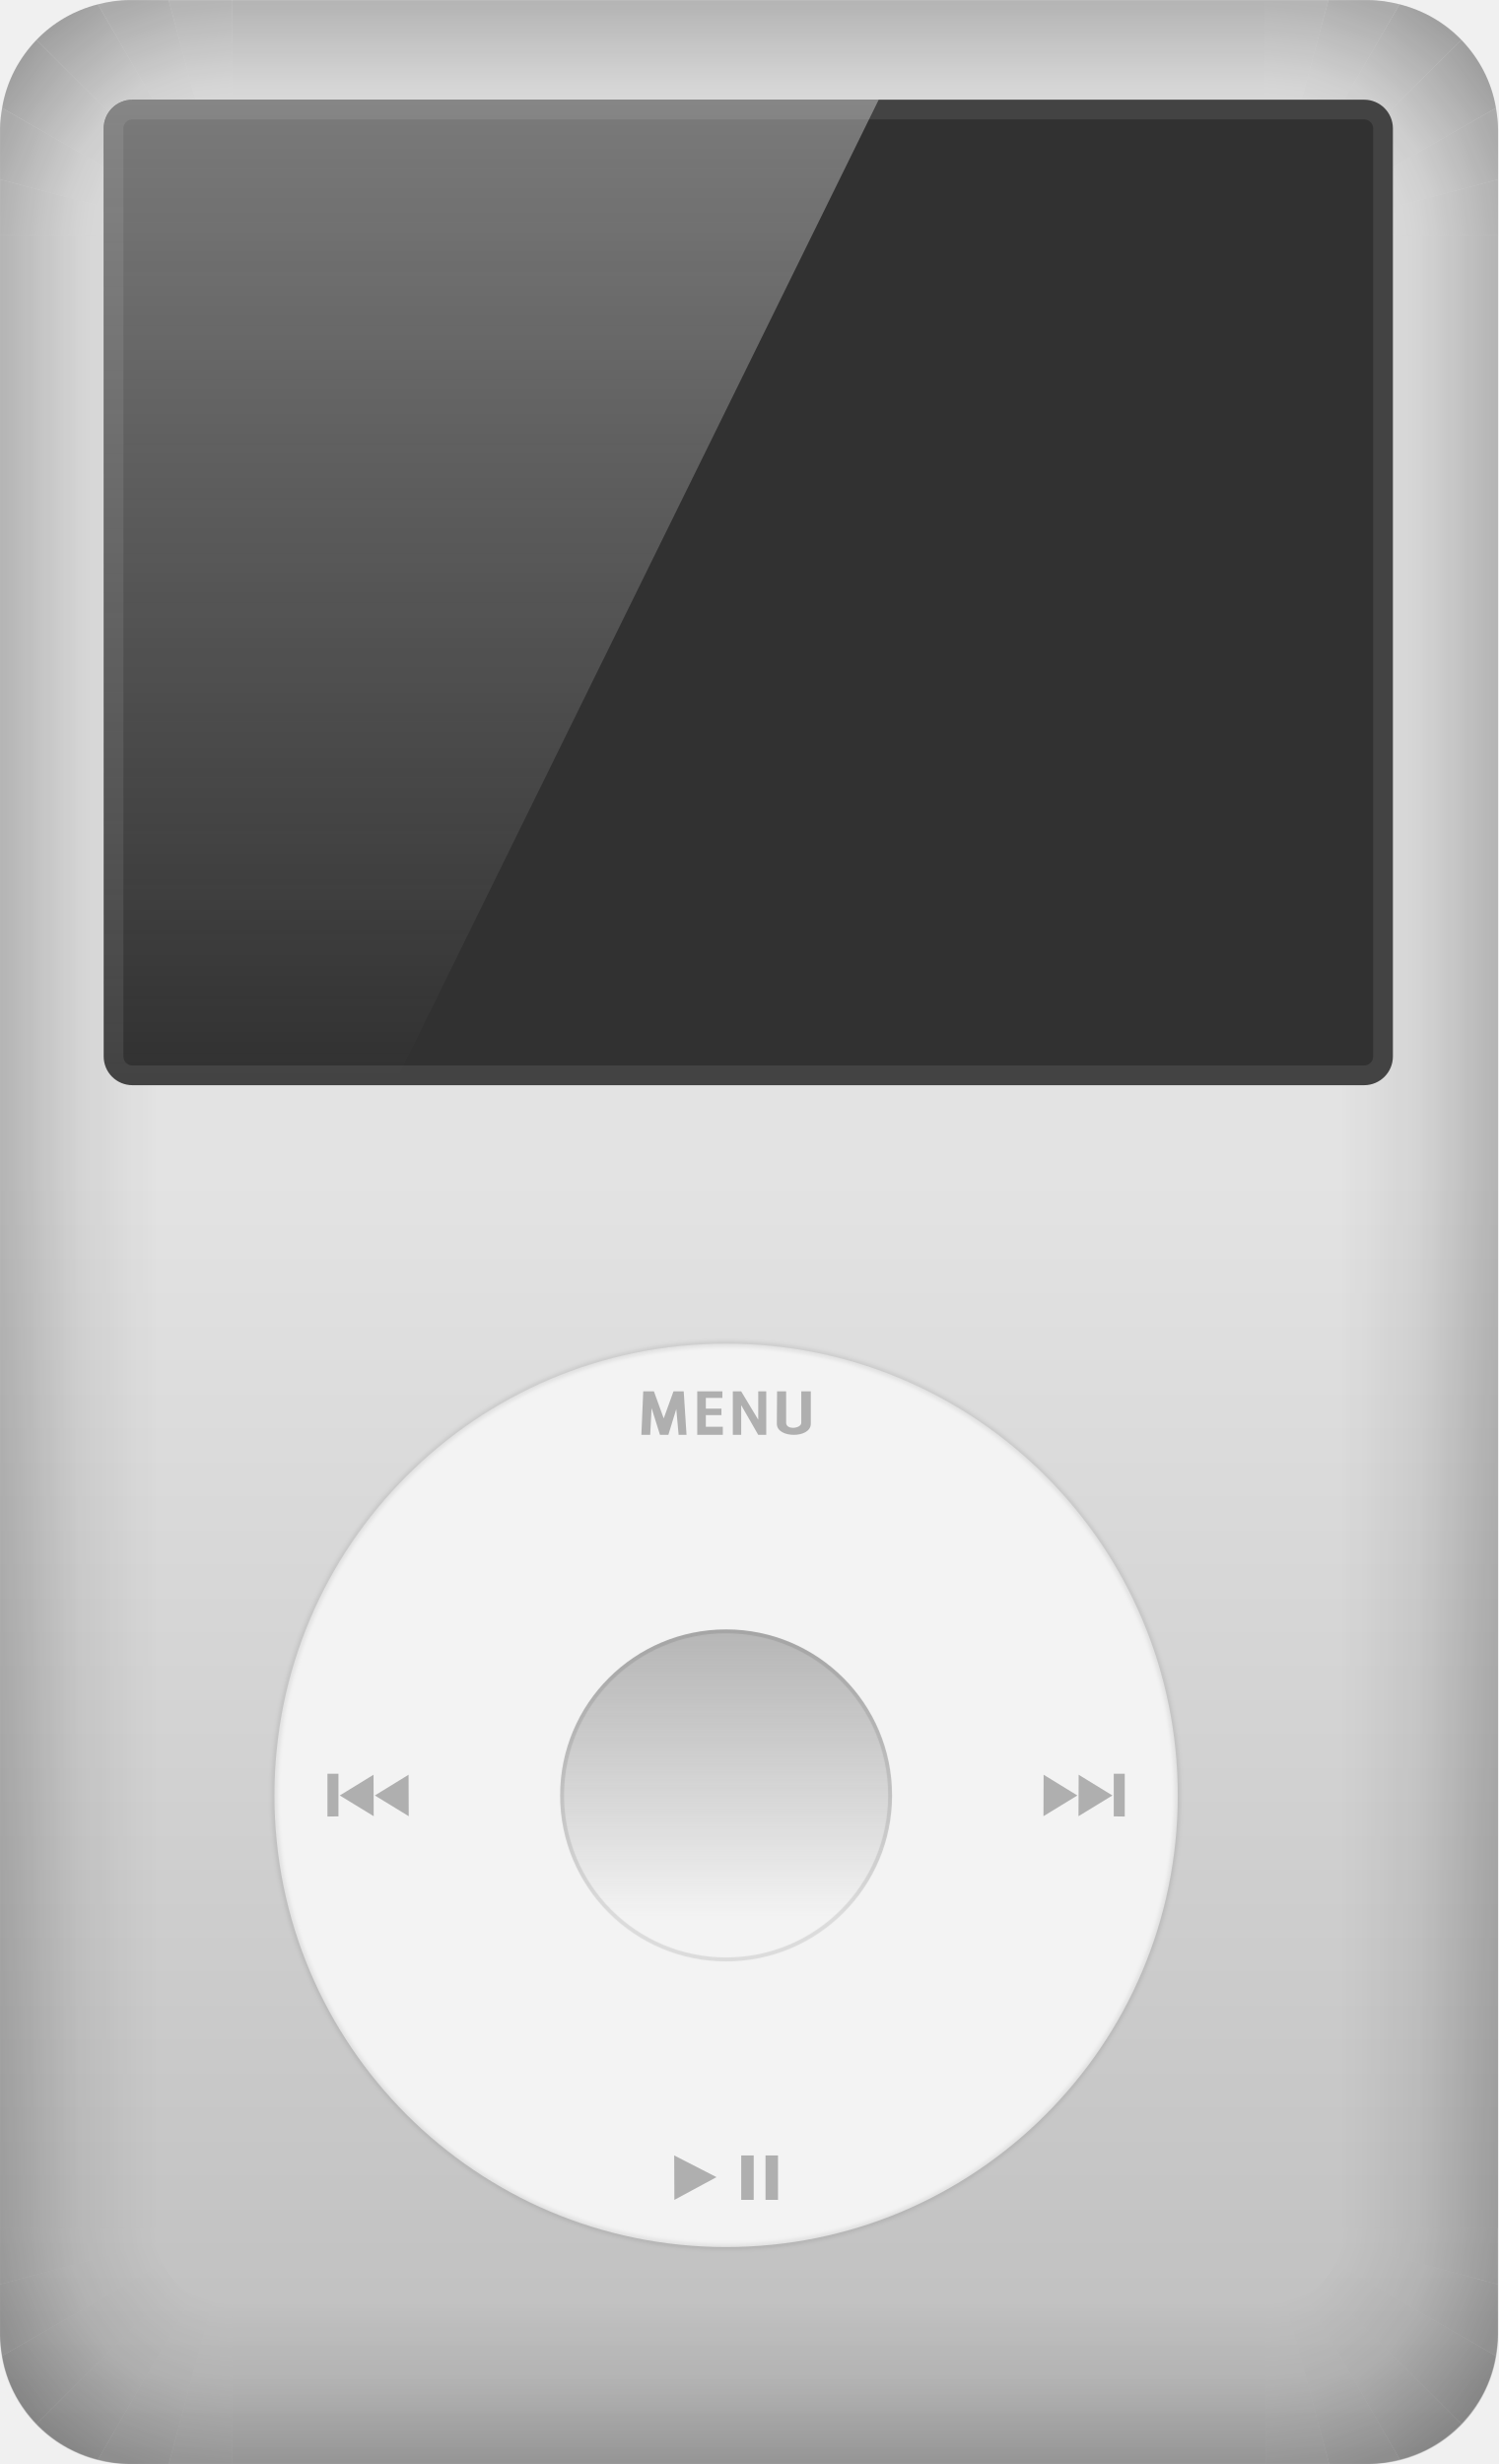
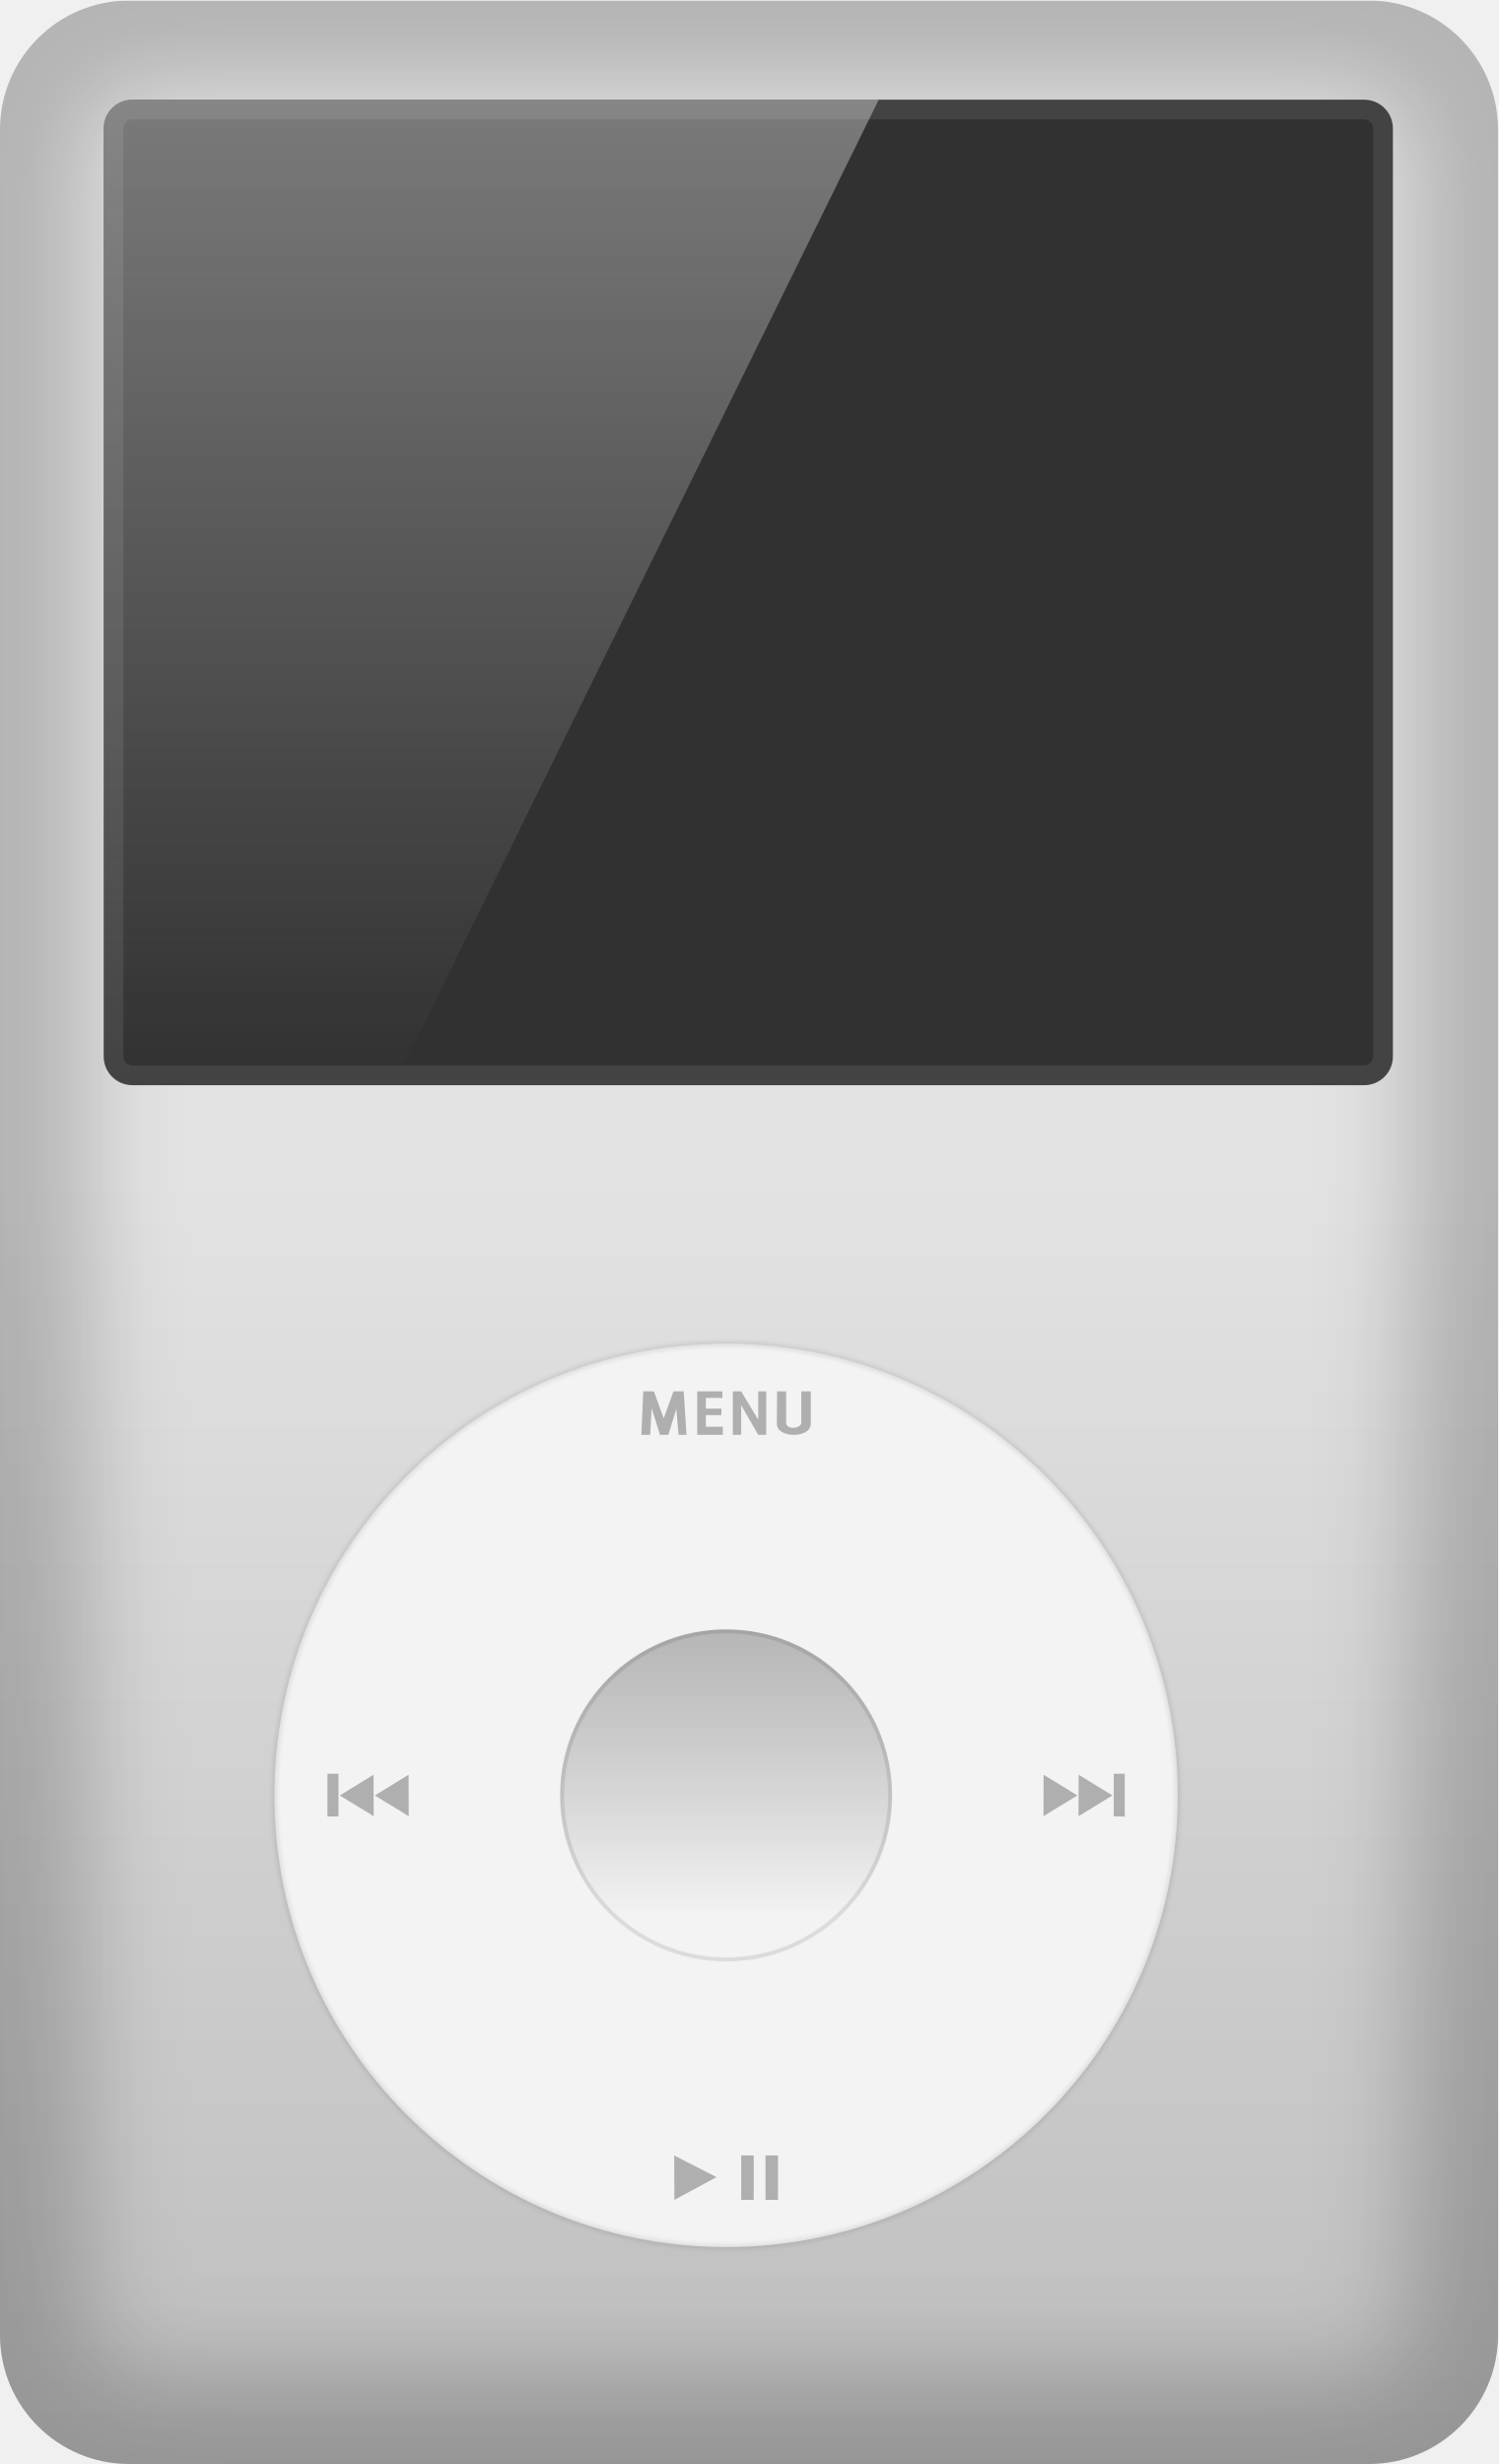
<svg xmlns="http://www.w3.org/2000/svg" xmlns:xlink="http://www.w3.org/1999/xlink" width="443.198" height="728.931" viewBox="0 0 443.198 728.931" id="svg2" version="1.1">
  <defs id="defs4">
-     <linearGradient id="linearGradient5289">
-       <stop style="stop-color:#000000;stop-opacity:1;" offset="0" id="stop5291" />
-       <stop id="stop5293" offset="0.5" style="stop-color:#000000;stop-opacity:0.324;" />
-       <stop style="stop-color:#000000;stop-opacity:0;" offset="1" id="stop5295" />
-     </linearGradient>
-     <linearGradient id="linearGradient5035">
-       <stop id="stop5037" offset="0" style="stop-color:#000000;stop-opacity:1;" />
-       <stop style="stop-color:#000000;stop-opacity:0.324;" offset="0.5" id="stop5053" />
-       <stop id="stop5039" offset="1" style="stop-color:#000000;stop-opacity:0;" />
-     </linearGradient>
    <linearGradient id="linearGradient4945">
      <stop id="stop4947" offset="0" style="stop-color:#989898;stop-opacity:1;" />
      <stop style="stop-color:#5c5c5c;stop-opacity:1;" offset="0.076" id="stop4959" />
      <stop style="stop-color:#c2c2c2;stop-opacity:1;" offset="0.106" id="stop4957" />
      <stop style="stop-color:#b9b9b9;stop-opacity:1;" offset="0.898" id="stop4955" />
      <stop style="stop-color:#535353;stop-opacity:1;" offset="0.928" id="stop4953" />
      <stop id="stop4949" offset="1" style="stop-color:#9a9a9a;stop-opacity:1;" />
    </linearGradient>
    <linearGradient id="linearGradient4825">
      <stop id="stop4827" offset="0" style="stop-color:#757575;stop-opacity:1;" />
      <stop id="stop4829" offset="0.033" style="stop-color:#ffffff;stop-opacity:1;" />
      <stop id="stop4831" offset="0.092" style="stop-color:#d8d8d8;stop-opacity:1;" />
      <stop id="stop4833" offset="0.507" style="stop-color:#b0b0b0;stop-opacity:1;" />
      <stop id="stop4835" offset="0.941" style="stop-color:#cdcdcd;stop-opacity:1;" />
      <stop id="stop4837" offset="0.98" style="stop-color:#ffffff;stop-opacity:1;" />
      <stop style="stop-color:#757575;stop-opacity:1;" offset="1" id="stop4839" />
    </linearGradient>
    <linearGradient id="linearGradient4240">
      <stop id="stop4242" offset="0" style="stop-color:#4b4b4b;stop-opacity:1;" />
      <stop id="stop4244" offset="0.033" style="stop-color:#ededed;stop-opacity:1;" />
      <stop id="stop4246" offset="0.08" style="stop-color:#d1d1d1;stop-opacity:1;" />
      <stop id="stop4248" offset="0.507" style="stop-color:#c8c8c8;stop-opacity:1;" />
      <stop id="stop4250" offset="0.917" style="stop-color:#cdcdcd;stop-opacity:1;" />
      <stop id="stop4252" offset="0.962" style="stop-color:#ededed;stop-opacity:1;" />
      <stop style="stop-color:#4b4b4b;stop-opacity:1;" offset="1" id="stop4254" />
    </linearGradient>
    <linearGradient id="linearGradient4266">
      <stop id="stop4269" offset="0" style="stop-color:#ffffff;stop-opacity:1;" />
      <stop style="stop-color:#ffffff;stop-opacity:1;" offset="0.826" id="stop4275" />
      <stop id="stop4271" offset="1" style="stop-color:#ebebeb;stop-opacity:1;" />
    </linearGradient>
    <linearGradient id="linearGradient4662">
      <stop id="stop4664" offset="0" style="stop-color:#333333;stop-opacity:1;" />
      <stop id="stop4666" offset="1" style="stop-color:#000000;stop-opacity:1;" />
    </linearGradient>
    <linearGradient id="linearGradient4559">
      <stop id="stop4561" offset="0" style="stop-color:#ffffff;stop-opacity:1;" />
      <stop id="stop4563" offset="1" style="stop-color:#f6f6f6;stop-opacity:0;" />
    </linearGradient>
    <linearGradient id="linearGradient4083">
      <stop id="stop4087" offset="0" style="stop-color:#797979;stop-opacity:1;" />
      <stop id="stop4089" offset="0.24" style="stop-color:#e2e2e2;stop-opacity:1;" />
      <stop style="stop-color:#7f7f7f;stop-opacity:1;" offset="0.796" id="stop4119" />
      <stop id="stop4095" offset="0.969" style="stop-color:#ffffff;stop-opacity:1;" />
      <stop style="stop-color:#757575;stop-opacity:1;" offset="1" id="stop4097" />
    </linearGradient>
    <linearGradient id="linearGradient4103-0">
      <stop style="stop-color:#757575;stop-opacity:1;" offset="0" id="stop4105-4" />
      <stop style="stop-color:#ffffff;stop-opacity:1;" offset="0.2" id="stop4107-9" />
      <stop style="stop-color:#8a8a8a;stop-opacity:1;" offset="0.484" id="stop4109-4" />
      <stop style="stop-color:#ababab;stop-opacity:1;" offset="0.783" id="stop4111-6" />
      <stop style="stop-color:#8a8a8a;stop-opacity:1;" offset="0.897" id="stop4113-0" />
      <stop style="stop-color:#ffffff;stop-opacity:1;" offset="0.975" id="stop4115-3" />
      <stop id="stop4117-6" offset="1" style="stop-color:#757575;stop-opacity:1;" />
    </linearGradient>
    <linearGradient id="linearGradient3785">
      <stop style="stop-color:#090909;stop-opacity:1;" offset="0" id="stop3787" />
      <stop id="stop3789" offset="1" style="stop-color:#737373;stop-opacity:1;" />
    </linearGradient>
    <linearGradient id="linearGradient3589-1">
      <stop style="stop-color:#b6b6b6;stop-opacity:1;" offset="0" id="stop3591-5" />
      <stop style="stop-color:#ababab;stop-opacity:0;" offset="1" id="stop3593-2" />
    </linearGradient>
    <linearGradient id="linearGradient3355-4">
      <stop style="stop-color:#e3e3e3;stop-opacity:1;" offset="0" id="stop3357-1" />
      <stop style="stop-color:#bdbdbd;stop-opacity:1;" offset="1" id="stop3359-9" />
    </linearGradient>
    <filter color-interpolation-filters="sRGB" id="filter4352">
      <feGaussianBlur id="feGaussianBlur4354" stdDeviation="0.57" />
    </filter>
    <linearGradient xlink:href="#linearGradient4559" id="linearGradient4201" x1="306.645" y1="422.379" x2="306.645" y2="740.861" gradientUnits="userSpaceOnUse" />
    <linearGradient xlink:href="#linearGradient3355-4" id="linearGradient3519" gradientUnits="userSpaceOnUse" gradientTransform="matrix(1.706718,0,0,1.706718,-435.5141,250.2941)" x1="458.771" y1="268.432" x2="458.771" y2="492.071" />
-     <linearGradient xlink:href="#linearGradient5035" id="linearGradient3521" gradientUnits="userSpaceOnUse" x1="744.128" y1="664.63" x2="744.128" y2="624.7" />
-     <linearGradient xlink:href="#linearGradient5289" id="linearGradient3523" gradientUnits="userSpaceOnUse" x1="550.168" y1="647.79" x2="590.239" y2="617.327" />
-     <linearGradient xlink:href="#linearGradient5289" id="linearGradient3525" gradientUnits="userSpaceOnUse" x1="562.324" y1="660.616" x2="593.859" y2="621.302" />
-     <linearGradient xlink:href="#linearGradient5289" id="linearGradient3527" gradientUnits="userSpaceOnUse" x1="580.911" y1="665.688" x2="597.056" y2="622.875" />
-     <linearGradient xlink:href="#linearGradient5289" id="linearGradient3529" gradientUnits="userSpaceOnUse" x1="597.931" y1="664.76" x2="602.673" y2="624.623" />
-     <linearGradient xlink:href="#linearGradient5289" id="linearGradient3531" gradientUnits="userSpaceOnUse" x1="546.55" y1="629.557" x2="587.057" y2="613.091" />
-     <linearGradient xlink:href="#linearGradient5289" id="linearGradient3533" gradientUnits="userSpaceOnUse" x1="546.344" y1="613.234" x2="585.901" y2="607.883" />
-     <linearGradient xlink:href="#linearGradient5289" id="linearGradient3535" gradientUnits="userSpaceOnUse" x1="550.168" y1="647.79" x2="590.239" y2="617.327" />
-     <linearGradient xlink:href="#linearGradient5289" id="linearGradient3537" gradientUnits="userSpaceOnUse" x1="562.324" y1="660.616" x2="593.859" y2="621.302" />
-     <linearGradient xlink:href="#linearGradient5289" id="linearGradient3539" gradientUnits="userSpaceOnUse" x1="580.911" y1="665.688" x2="597.056" y2="622.875" />
-     <linearGradient xlink:href="#linearGradient5289" id="linearGradient3541" gradientUnits="userSpaceOnUse" x1="597.931" y1="664.76" x2="602.673" y2="624.623" />
-     <linearGradient xlink:href="#linearGradient5289" id="linearGradient3543" gradientUnits="userSpaceOnUse" x1="546.55" y1="629.557" x2="587.057" y2="613.091" />
-     <linearGradient xlink:href="#linearGradient5289" id="linearGradient3545" gradientUnits="userSpaceOnUse" x1="546.344" y1="613.234" x2="585.901" y2="607.883" />
-     <linearGradient xlink:href="#linearGradient5035" id="linearGradient3547" gradientUnits="userSpaceOnUse" gradientTransform="translate(-420.4528,417.3082)" x1="744.128" y1="664.63" x2="744.128" y2="624.7" />
-     <linearGradient xlink:href="#linearGradient5289" id="linearGradient3549" gradientUnits="userSpaceOnUse" x1="550.168" y1="647.79" x2="590.239" y2="617.327" />
-     <linearGradient xlink:href="#linearGradient5289" id="linearGradient3551" gradientUnits="userSpaceOnUse" x1="562.324" y1="660.616" x2="593.859" y2="621.302" />
-     <linearGradient xlink:href="#linearGradient5289" id="linearGradient3553" gradientUnits="userSpaceOnUse" x1="580.911" y1="665.688" x2="597.056" y2="622.875" />
-     <linearGradient xlink:href="#linearGradient5289" id="linearGradient3555" gradientUnits="userSpaceOnUse" x1="597.931" y1="664.76" x2="602.673" y2="624.623" />
-     <linearGradient xlink:href="#linearGradient5289" id="linearGradient3557" gradientUnits="userSpaceOnUse" x1="546.55" y1="629.557" x2="587.057" y2="613.091" />
-     <linearGradient xlink:href="#linearGradient5289" id="linearGradient3559" gradientUnits="userSpaceOnUse" x1="546.344" y1="613.234" x2="585.901" y2="607.883" />
-     <linearGradient xlink:href="#linearGradient5289" id="linearGradient3561" gradientUnits="userSpaceOnUse" x1="550.168" y1="647.79" x2="590.239" y2="617.327" />
-     <linearGradient xlink:href="#linearGradient5289" id="linearGradient3563" gradientUnits="userSpaceOnUse" x1="562.324" y1="660.616" x2="593.859" y2="621.302" />
-     <linearGradient xlink:href="#linearGradient5289" id="linearGradient3565" gradientUnits="userSpaceOnUse" x1="580.911" y1="665.688" x2="597.056" y2="622.875" />
-     <linearGradient xlink:href="#linearGradient5289" id="linearGradient3567" gradientUnits="userSpaceOnUse" x1="597.931" y1="664.76" x2="602.673" y2="624.623" />
-     <linearGradient xlink:href="#linearGradient5289" id="linearGradient3569" gradientUnits="userSpaceOnUse" x1="546.55" y1="629.557" x2="587.057" y2="613.091" />
-     <linearGradient xlink:href="#linearGradient5289" id="linearGradient3571" gradientUnits="userSpaceOnUse" x1="546.344" y1="613.234" x2="585.901" y2="607.883" />
-     <linearGradient xlink:href="#linearGradient5035" id="linearGradient3573" gradientUnits="userSpaceOnUse" gradientTransform="matrix(-1,0,0,1,1388.703,420.8793)" x1="884.625" y1="356.5" x2="924.531" y2="356.5" />
-     <linearGradient xlink:href="#linearGradient5035" id="linearGradient3575" gradientUnits="userSpaceOnUse" x1="546.344" y1="356.5" x2="586.25" y2="356.5" />
    <linearGradient xlink:href="#linearGradient3589-1" id="linearGradient3577" gradientUnits="userSpaceOnUse" gradientTransform="matrix(1.594364,0,0,1.594364,-415.6204,322.7615)" x1="474.369" y1="326.446" x2="474.369" y2="379.661" />
    <linearGradient xlink:href="#linearGradient4559" id="linearGradient3579" gradientUnits="userSpaceOnUse" gradientTransform="matrix(1.171836,0,0,1.171836,-21.6308,-187.3226)" x1="306.645" y1="422.379" x2="306.645" y2="740.861" />
+     <filter id="body-edge-blur" x="125.88" y="361.357" width="443.198" height="728.763" filterUnits="userSpaceOnUse" color-interpolation-filters="sRGB">
+       <feGaussianBlur stdDeviation="14" />
+     </filter>
+     <mask id="body-edge-shading" x="125.88" y="361.357" width="443.198" height="728.763" maskUnits="userSpaceOnUse" maskContentUnits="userSpaceOnUse" style="mask-type:luminance">
+       <rect x="125.88" y="361.357" width="443.198" height="728.763" fill="#ffffff" />
+       <rect x="151.88" y="387.357" width="391.198" height="676.763" ry="16" fill="#000000" filter="url(#body-edge-blur)" />
+     </mask>
  </defs>
  <g transform="translate(-125.88,-361.1893)" id="layer1">
    <rect ry="38.206" y="361.357" x="125.88" height="728.763" width="443.198" id="rect4395" style="fill:url(#linearGradient3519);fill-opacity:1;stroke:none" />
-     <g id="g5514" transform="matrix(1.171836,0,0,1.171836,-21.6308,-187.3226)">
-       <g transform="matrix(1.001324,0,0,1,-0.1666735,3.571068)" id="g5427" style="opacity:0.408">
-         <path transform="translate(-420.4528,420.8793)" id="path5001" d="m 865.406,624.562 -260.469,0 0,41.094 260.469,0 0,-41.094 z" style="opacity:0.5;fill:url(#linearGradient3521);fill-opacity:1;stroke:none" />
-         <g id="g5393">
-           <path style="opacity:0.727;fill:url(#linearGradient3523);fill-opacity:1;stroke:none" d="m 591.062,620.031 c -1.491,-1.475 -2.793,-3.14 -3.594,-5.125 L 546.875,638.375 c 1.087,6.653 4.225,12.543 8.656,17.188 l 35.531,-35.531 z" id="path5263" transform="translate(-420.4528,420.8793)" />
-           <path style="opacity:0.722;fill:url(#linearGradient3525);fill-opacity:1;stroke:none" d="m 595.094,622.906 c -1.481,-0.759 -2.854,-1.711 -4.031,-2.875 l -35.531,35.531 c 4.147,4.346 9.489,7.469 15.5,9 l 24.062,-41.656 z" id="path5266" transform="translate(-420.4528,420.8793)" />
-           <path style="opacity:0.608;fill:url(#linearGradient3527);fill-opacity:1;stroke:none" d="m 599.938,624.344 c -1.719,-0.23 -3.363,-0.679 -4.844,-1.438 l -24.062,41.656 c 2.534,0.645 5.157,1.094 7.906,1.094 l 9.938,0 11.062,-41.312 z" id="path5269" transform="translate(-420.4528,420.8793)" />
-           <path style="opacity:0.5;fill:url(#linearGradient3529);fill-opacity:1;stroke:none" d="m 599.938,624.344 -11.062,41.312 16.062,0 0,-41.094 -3.219,0 c -0.621,0 -1.188,-0.139 -1.781,-0.219 z" id="path5260" transform="translate(-420.4528,420.8793)" />
-           <path style="opacity:0.608;fill:url(#linearGradient3531);fill-opacity:1;stroke:none" d="m 546.875,638.375 40.594,-23.469 c -0.662,-1.643 -1.092,-3.41 -1.156,-5.281 l -39.969,10.688 0,12.75 c 0,1.819 0.248,3.576 0.531,5.312 z" id="path5257" transform="translate(-420.4528,420.8793)" />
-           <path style="opacity:0.527;fill:url(#linearGradient3533);fill-opacity:1;stroke:none" d="M 546.344,620.312 586.312,609.625 c -0.006,-0.181 -0.062,-0.349 -0.062,-0.531 l 0,-2.938 -39.906,0 0,14.156 z" id="path5017" transform="translate(-420.4528,420.8793)" />
-         </g>
-         <g transform="matrix(-1,0,0,1,629.4392,0)" id="g5401">
-           <path transform="translate(-420.4528,420.8793)" id="path5403" d="m 591.062,620.031 c -1.491,-1.475 -2.793,-3.14 -3.594,-5.125 L 546.875,638.375 c 1.087,6.653 4.225,12.543 8.656,17.188 l 35.531,-35.531 z" style="opacity:0.727;fill:url(#linearGradient3535);fill-opacity:1;stroke:none" />
-           <path transform="translate(-420.4528,420.8793)" id="path5405" d="m 595.094,622.906 c -1.481,-0.759 -2.854,-1.711 -4.031,-2.875 l -35.531,35.531 c 4.147,4.346 9.489,7.469 15.5,9 l 24.062,-41.656 z" style="opacity:0.722;fill:url(#linearGradient3537);fill-opacity:1;stroke:none" />
-           <path transform="translate(-420.4528,420.8793)" id="path5407" d="m 599.938,624.344 c -1.719,-0.23 -3.363,-0.679 -4.844,-1.438 l -24.062,41.656 c 2.534,0.645 5.157,1.094 7.906,1.094 l 9.938,0 11.062,-41.312 z" style="opacity:0.608;fill:url(#linearGradient3539);fill-opacity:1;stroke:none" />
-           <path transform="translate(-420.4528,420.8793)" id="path5409" d="m 599.938,624.344 -11.062,41.312 16.062,0 0,-41.094 -3.219,0 c -0.621,0 -1.188,-0.139 -1.781,-0.219 z" style="opacity:0.5;fill:url(#linearGradient3541);fill-opacity:1;stroke:none" />
-           <path transform="translate(-420.4528,420.8793)" id="path5411" d="m 546.875,638.375 40.594,-23.469 c -0.662,-1.643 -1.092,-3.41 -1.156,-5.281 l -39.969,10.688 0,12.75 c 0,1.819 0.248,3.576 0.531,5.312 z" style="opacity:0.608;fill:url(#linearGradient3543);fill-opacity:1;stroke:none" />
-           <path transform="translate(-420.4528,420.8793)" id="path5413" d="M 546.344,620.312 586.312,609.625 c -0.006,-0.181 -0.062,-0.349 -0.062,-0.531 l 0,-2.938 -39.906,0 0,14.156 z" style="opacity:0.527;fill:url(#linearGradient3545);fill-opacity:1;stroke:none" />
-         </g>
-       </g>
-       <g id="g5444" transform="matrix(1.000492,0,0,-0.9989581,-0.06193445,1549.915)" style="opacity:0.408">
-         <path style="opacity:0.5;fill:url(#linearGradient3547);fill-opacity:1;stroke:none" d="m 444.953,1041.871 -260.469,0 0,41.094 260.469,0 0,-41.094 z" id="path5446" />
-         <g transform="translate(0,-3.571068)" id="g5448">
-           <path transform="translate(-420.4528,420.8793)" id="path5450" d="m 591.062,620.031 c -1.491,-1.475 -2.793,-3.14 -3.594,-5.125 L 546.875,638.375 c 1.087,6.653 4.225,12.543 8.656,17.188 l 35.531,-35.531 z" style="opacity:0.727;fill:url(#linearGradient3549);fill-opacity:1;stroke:none" />
-           <path transform="translate(-420.4528,420.8793)" id="path5452" d="m 595.094,622.906 c -1.481,-0.759 -2.854,-1.711 -4.031,-2.875 l -35.531,35.531 c 4.147,4.346 9.489,7.469 15.5,9 l 24.062,-41.656 z" style="opacity:0.722;fill:url(#linearGradient3551);fill-opacity:1;stroke:none" />
-           <path transform="translate(-420.4528,420.8793)" id="path5454" d="m 599.938,624.344 c -1.719,-0.23 -3.363,-0.679 -4.844,-1.438 l -24.062,41.656 c 2.534,0.645 5.157,1.094 7.906,1.094 l 9.938,0 11.062,-41.312 z" style="opacity:0.608;fill:url(#linearGradient3553);fill-opacity:1;stroke:none" />
-           <path transform="translate(-420.4528,420.8793)" id="path5456" d="m 599.938,624.344 -11.062,41.312 16.062,0 0,-41.094 -3.219,0 c -0.621,0 -1.188,-0.139 -1.781,-0.219 z" style="opacity:0.5;fill:url(#linearGradient3555);fill-opacity:1;stroke:none" />
-           <path transform="translate(-420.4528,420.8793)" id="path5458" d="m 546.875,638.375 40.594,-23.469 c -0.662,-1.643 -1.092,-3.41 -1.156,-5.281 l -39.969,10.688 0,12.75 c 0,1.819 0.248,3.576 0.531,5.312 z" style="opacity:0.608;fill:url(#linearGradient3557);fill-opacity:1;stroke:none" />
-           <path transform="translate(-420.4528,420.8793)" id="path5460" d="M 546.344,620.312 586.312,609.625 c -0.006,-0.181 -0.062,-0.349 -0.062,-0.531 l 0,-2.938 -39.906,0 0,14.156 z" style="opacity:0.527;fill:url(#linearGradient3559);fill-opacity:1;stroke:none" />
-         </g>
-         <g id="g5462" transform="matrix(-1.006034,0,0,1,630.5524,-3.571068)">
-           <path style="opacity:0.727;fill:url(#linearGradient3561);fill-opacity:1;stroke:none" d="m 591.062,620.031 c -1.491,-1.475 -2.793,-3.14 -3.594,-5.125 L 546.875,638.375 c 1.087,6.653 4.225,12.543 8.656,17.188 l 35.531,-35.531 z" id="path5464" transform="translate(-420.4528,420.8793)" />
-           <path style="opacity:0.722;fill:url(#linearGradient3563);fill-opacity:1;stroke:none" d="m 595.094,622.906 c -1.481,-0.759 -2.854,-1.711 -4.031,-2.875 l -35.531,35.531 c 4.147,4.346 9.489,7.469 15.5,9 l 24.062,-41.656 z" id="path5466" transform="translate(-420.4528,420.8793)" />
-           <path style="opacity:0.608;fill:url(#linearGradient3565);fill-opacity:1;stroke:none" d="m 599.938,624.344 c -1.719,-0.23 -3.363,-0.679 -4.844,-1.438 l -24.062,41.656 c 2.534,0.645 5.157,1.094 7.906,1.094 l 9.938,0 11.062,-41.312 z" id="path5468" transform="translate(-420.4528,420.8793)" />
-           <path style="opacity:0.5;fill:url(#linearGradient3567);fill-opacity:1;stroke:none" d="m 599.938,624.344 -11.062,41.312 16.062,0 0,-41.094 -3.219,0 c -0.621,0 -1.188,-0.139 -1.781,-0.219 z" id="path5470" transform="translate(-420.4528,420.8793)" />
-           <path style="opacity:0.608;fill:url(#linearGradient3569);fill-opacity:1;stroke:none" d="m 546.875,638.375 40.594,-23.469 c -0.662,-1.643 -1.092,-3.41 -1.156,-5.281 l -39.969,10.688 0,12.75 c 0,1.819 0.248,3.576 0.531,5.312 z" id="path5472" transform="translate(-420.4528,420.8793)" />
-           <path style="opacity:0.527;fill:url(#linearGradient3571);fill-opacity:1;stroke:none" d="M 546.344,620.312 586.312,609.625 c -0.006,-0.181 -0.062,-0.349 -0.062,-0.531 l 0,-2.938 -39.906,0 0,14.156 z" id="path5474" transform="translate(-420.4528,420.8793)" />
-         </g>
-       </g>
-       <g id="g5505" transform="matrix(0.9999957,0,0,1.007568,0.00215663,-4.201136)" style="opacity:0.898">
-         <g id="g5502">
-           <path style="opacity:0.233;fill:url(#linearGradient3573);fill-opacity:1;stroke:none" d="m 504.078,527.723 0,499.312 -39.906,0 0,-499.312 39.906,0 z" id="path5006" />
-         </g>
-         <path transform="translate(-420.4528,420.8793)" id="path5009" d="m 546.344,106.844 0,499.312 39.906,0 0,-499.312 -39.906,0 z" style="opacity:0.233;fill:url(#linearGradient3575);fill-opacity:1;stroke:none" />
-       </g>
-     </g>
+     <rect x="125.88" y="361.357" width="443.198" height="728.763" ry="38.206" fill="#000000" opacity="0.21" mask="url(#body-edge-shading)" />
    <text id="text3433" y="837.075" x="-766.495" style="font-size:40px;font-style:normal;font-weight:normal;fill:#000000;fill-opacity:1;stroke:none;font-family:Bitstream Vera Sans" xml:space="preserve">
      <tspan y="837.075" x="-766.495" id="tspan3435" />
    </text>
    <text id="text3433-4" y="8.157" x="594.758" style="font-size:17.202px;font-style:normal;font-weight:normal;fill:#000000;fill-opacity:1;stroke:none;font-family:Bitstream Vera Sans" xml:space="preserve">
      <tspan y="8.157" x="594.758" id="tspan3435-8" />
    </text>
    <text id="text3433-47" y="393.375" x="-800.091" style="font-size:40px;font-style:normal;font-weight:normal;fill:#000000;fill-opacity:1;stroke:none;font-family:Bitstream Vera Sans" xml:space="preserve">
      <tspan y="393.375" x="-800.091" id="tspan3435-1" />
    </text>
    <path d="m 474.319,892.321 c 0,73.798 -59.825,133.623 -133.623,133.623 -73.798,0 -133.623,-59.825 -133.623,-133.623 0,-73.798 59.825,-133.623 133.623,-133.623 73.798,0 133.623,59.825 133.623,133.623 z" style="fill:#f3f3f3;fill-opacity:1" id="path4397" />
    <path d="m 389.782,892.321 c 0,27.109 -21.977,49.086 -49.086,49.086 -27.109,0 -49.086,-21.977 -49.086,-49.086 0,-27.11 21.977,-49.086 49.086,-49.086 27.109,0 49.086,21.977 49.086,49.086 z" style="fill:url(#linearGradient3577);fill-opacity:1" id="path4399" />
    <g style="opacity:0.635;fill:#000000;fill-opacity:0.434" transform="matrix(0.5454005,0,0,0.5454005,201.0736,752.6988)" id="g4401">
      <path id="path4403" style="fill:#000000;fill-opacity:0.434" d="m 210.038,60.444 1.01,-23.584 5.808,0 5.303,14.647 5.303,-14.647 5.556,0 1.515,23.584 -4.293,0 -1.263,-13.987 -4.293,13.987 -4.546,0 -4.546,-14.492 -0.758,14.492 -4.798,0 z m 30.305,0 0,-23.584 13.637,0 0,3.536 -8.965,0 0,5.808 8.46,0 0,3.536 -8.46,0 0,6.313 9.218,0 0,4.391 -13.89,0 z m 19.303,0 0,-23.584 4.547,0 9.237,15.359 0,-15.359 4.35,0 0,23.584 -4.35,0 -9.237,-16.099 0,16.099 -4.547,0 z m 24.007,-23.584 4.924,0 0,17.046 c 0,4.043 8.207,3.167 8.207,0 l 0,-17.046 5.177,0 0,17.551 c 0,4.104 -4.609,6.031 -9.218,6.032 -4.609,0.001 -9.218,-1.925 -9.218,-6.032 l 0.126,-17.551 z" />
      <path id="path4405" style="fill:#000000;fill-opacity:0.434" d="m 227.842,451.289 22.962,11.784 -22.856,12.333 -0.106,-24.117 z m 36.365,24.117 0,-24.117 6.776,0 0,24.117 -6.776,0 z m 13.174,0 0,-24.117 6.776,0 0,24.117 -6.776,0 z" />
      <path id="path4407" style="fill:#000000;fill-opacity:0.434" d="m 65.443,256.045 18.409,11.25 -0.087,-22.5 -18.322,11.25 z m -19.716,11.339 0,-23.125 -5.982,0 0,23.214 5.982,-0.089 z m 0.707,-11.339 18.409,11.25 -0.087,-22.5 -18.322,11.25 z" />
      <path d="m 446.557,256.045 -18.409,11.25 0.087,-22.5 18.322,11.25 z m 19.716,11.339 0,-23.125 5.982,0 0,23.214 -5.982,-0.089 z m -0.707,-11.339 -18.409,11.25 0.087,-22.5 18.322,11.25 z" style="fill:#000000;fill-opacity:0.434" id="path4409" />
    </g>
    <rect style="fill:#313131;fill-opacity:1;fill-rule:nonzero;stroke:none" id="rect3617" width="375.576" height="285.7" x="159.473" y="393.604" ry="5.586" />
    <rect ry="5.586" y="393.604" x="159.473" height="285.7" width="375.576" id="rect3615" style="fill:none;stroke:#434343;stroke-width:5.846;stroke-linecap:round;stroke-linejoin:miter;stroke-miterlimit:4;stroke-opacity:1;stroke-dasharray:none" />
    <path id="path4346" style="opacity:0.11;fill:none;stroke:#000000;stroke-opacity:1;filter:url(#filter4352)" d="m 423.225,921.326 c 0,62.976 -51.053,114.029 -114.029,114.029 -62.976,0 -114.029,-51.052 -114.029,-114.029 0,-62.976 51.052,-114.029 114.029,-114.029 62.976,0 114.029,51.053 114.029,114.029 z" transform="matrix(1.171836,0,0,1.171836,-21.6308,-187.3226)" />
    <path transform="matrix(0.4255911,0,0,0.4255911,209.1052,501.7328)" d="m 423.225,917.755 c 0,62.976 -51.053,114.029 -114.029,114.029 -62.976,0 -114.029,-51.052 -114.029,-114.029 0,-62.976 51.052,-114.029 114.029,-114.029 62.976,0 114.029,51.053 114.029,114.029 z" style="opacity:0.098;fill:none;stroke:#000000;stroke-width:2.753;stroke-miterlimit:4;stroke-opacity:1;stroke-dasharray:none;filter:url(#filter4352)" id="path4356" />
    <path style="font-size:medium;font-style:normal;font-variant:normal;font-weight:normal;font-stretch:normal;text-indent:0;text-align:start;text-decoration:none;line-height:normal;letter-spacing:normal;word-spacing:normal;text-transform:none;direction:ltr;block-progression:tb;writing-mode:lr-tb;text-anchor:start;baseline-shift:baseline;opacity:0.461;color:#000000;fill:url(#linearGradient3579);fill-opacity:1;stroke:none;stroke-width:4.989;marker:none;visibility:visible;display:inline;overflow:visible;enable-background:accumulate;font-family:Sans;-inkscape-font-specification:Sans" d="m 165.069,390.691 c -4.664,0 -8.496,3.832 -8.496,8.496 l 0,274.539 c 0,4.664 3.832,8.496 8.496,8.496 l 77.341,0 143.44,-291.531 -220.781,0 z" id="rect3421" />
  </g>
</svg>
